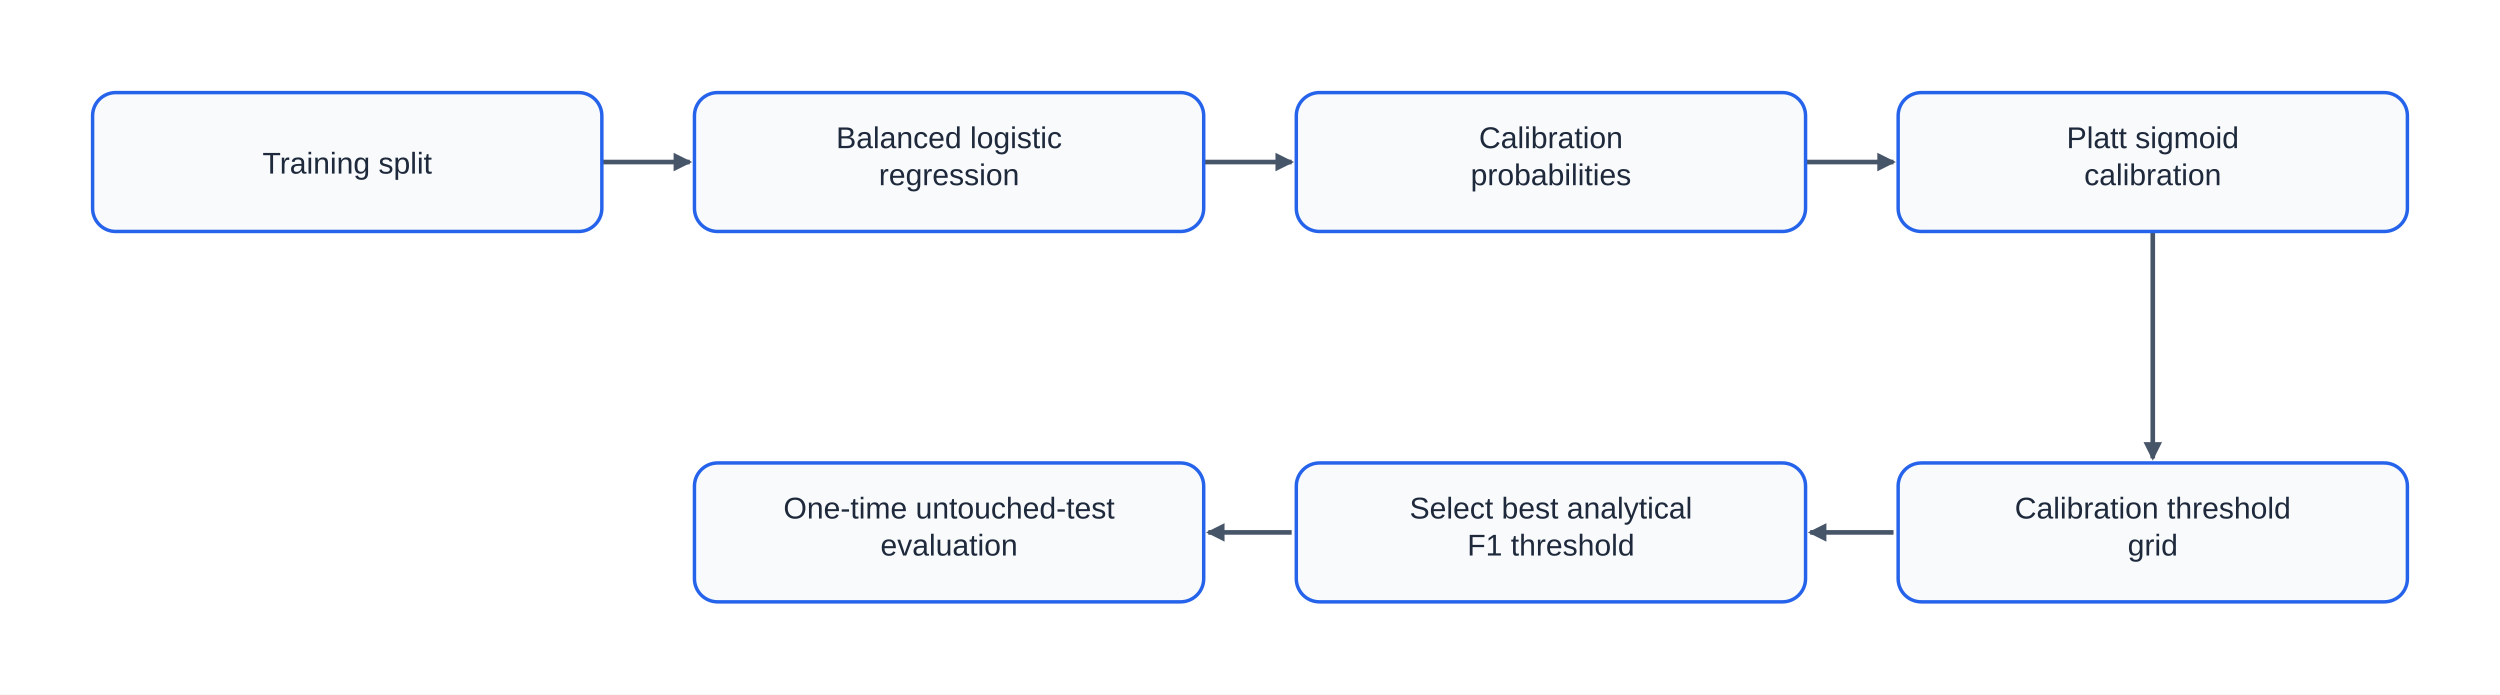
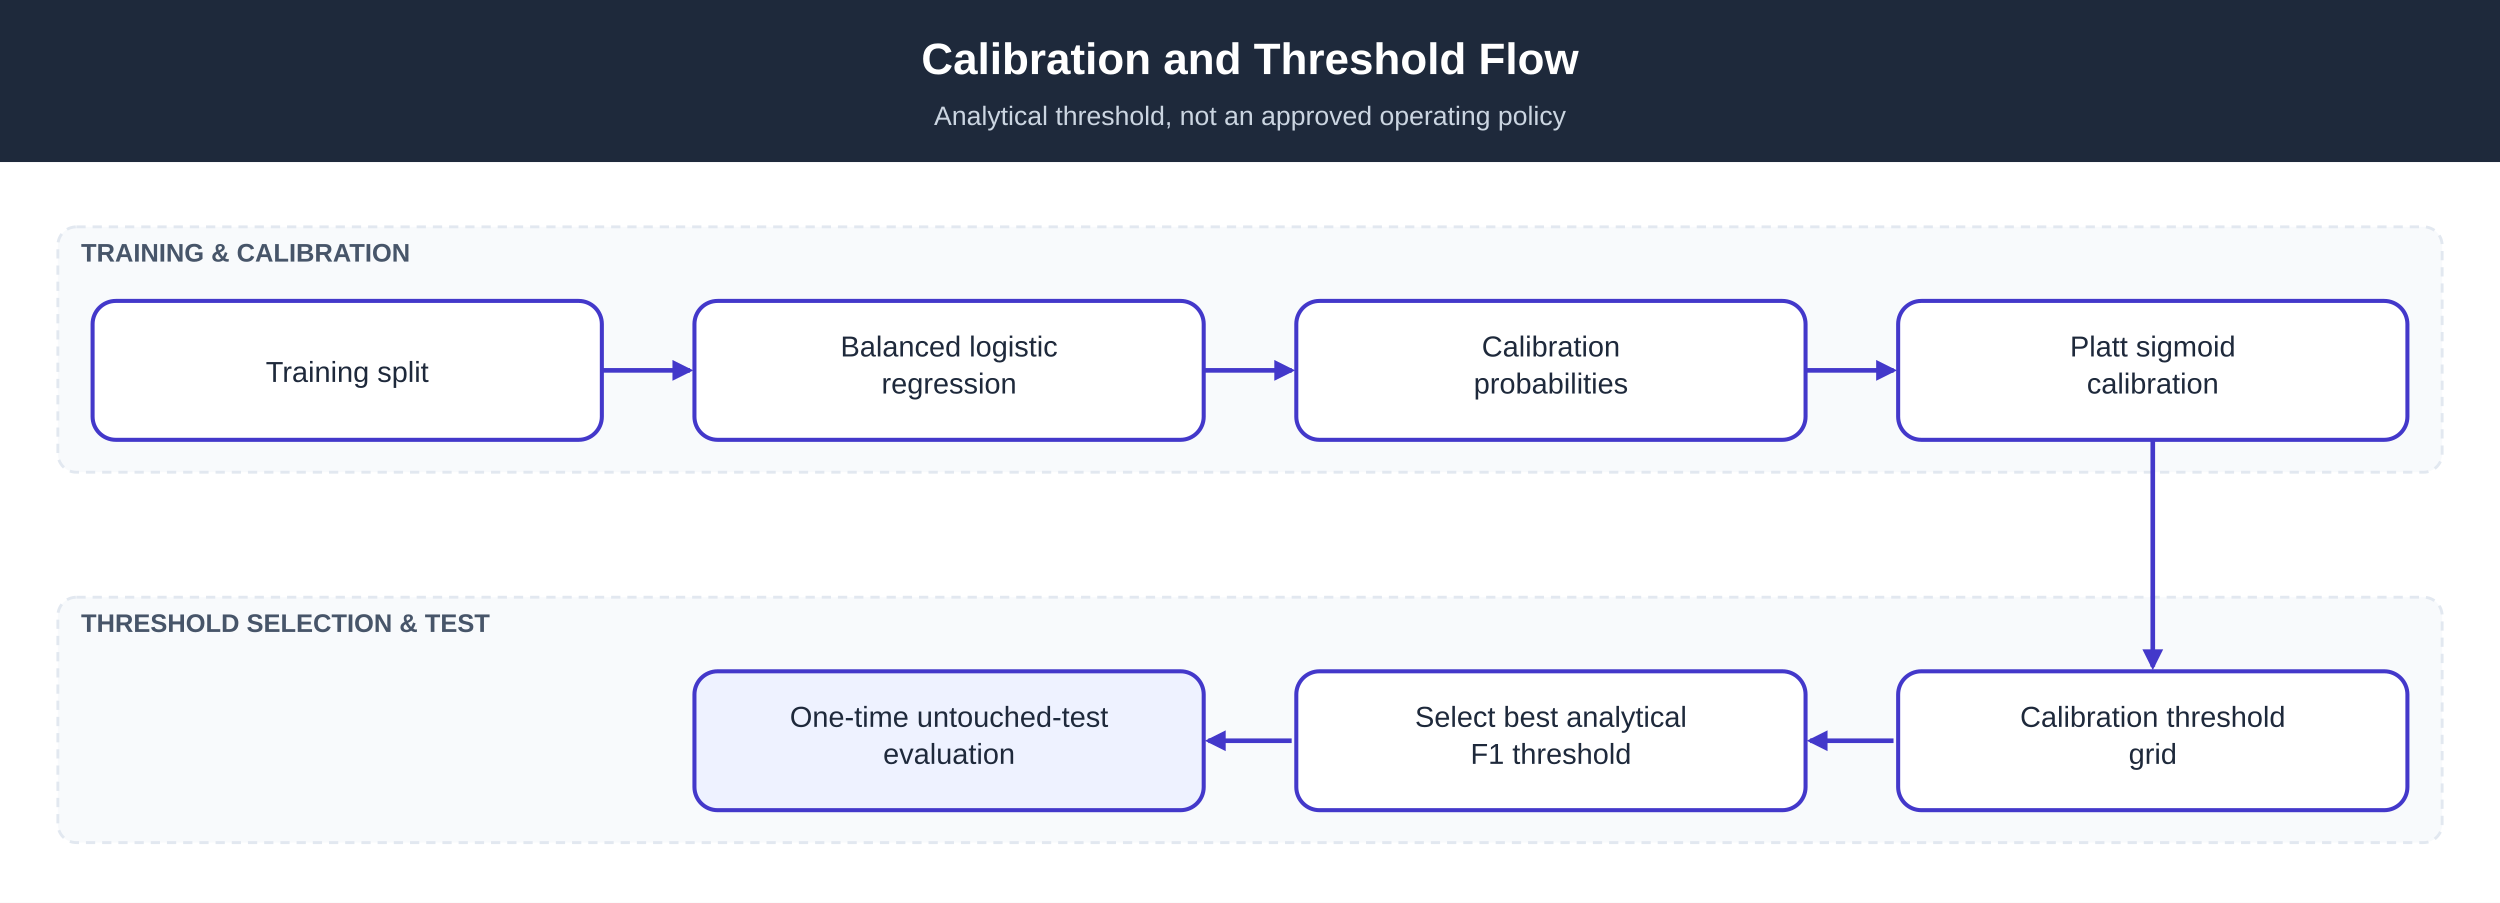
- <svg xmlns="http://www.w3.org/2000/svg" viewBox="0 0 1080 300" width="100%" role="img" aria-labelledby="svgTitle svgDesc">
+ <svg xmlns="http://www.w3.org/2000/svg" viewBox="0 0 1080 390" width="100%" role="img" aria-labelledby="svgTitle svgDesc">
  <defs>
-     <marker id="arrowhead" markerWidth="8" markerHeight="8" refX="7" refY="4" orient="auto" markerUnits="userSpaceOnUse">
-       <path d="M0,0 L8,4 L0,8 Z" fill="#475569" />
+     <marker id="arrow" markerWidth="9" markerHeight="9" refX="7.5" refY="4.5" orient="auto" markerUnits="userSpaceOnUse">
+       <path d="M0,0 L9,4.5 L0,9 Z" fill="#4338ca" />
    </marker>
  </defs>
  <style>
    .bg { fill:#ffffff; }
-     .node { fill:#f8fafc; stroke:#2563eb; stroke-width:1.5; }
-     .label { font-family: Arial, Helvetica, sans-serif; font-size:13px; fill:#1e293b; text-anchor:middle; }
-     .edge { stroke:#475569; stroke-width:2; fill:none; marker-end:url(#arrowhead); }
+     .titleBand { fill:#1e293b; }
+     .titleText { font-family: Arial, Helvetica, sans-serif; font-size:19px; font-weight:bold; fill:#ffffff; text-anchor:middle; }
+     .subtitleText { font-family: Arial, Helvetica, sans-serif; font-size:11.5px; fill:#cbd5e1; text-anchor:middle; }
+     .zone { fill:#f8fafc; stroke:#e2e8f0; stroke-width:1.25; stroke-dasharray:4,3; }
+     .zoneLabel { font-family: Arial, Helvetica, sans-serif; font-size:11px; font-weight:bold; fill:#475569; }
+     .nodeProcess { fill:#ffffff; stroke:#4338ca; stroke-width:1.75; }
+     .nodeProtected { fill:#eef2ff; stroke:#4338ca; stroke-width:1.75; }
+     .label { font-family: Arial, Helvetica, sans-serif; font-size:12.5px; fill:#1e293b; text-anchor:middle; }
+     .edge { stroke:#4338ca; stroke-width:2; fill:none; marker-end:url(#arrow); }
  </style>
-   <rect class="bg" x="0" y="0" width="1080" height="300" />
-   <line class="edge" x1="260" y1="70" x2="298" y2="70" />
-   <line class="edge" x1="520" y1="70" x2="558" y2="70" />
-   <line class="edge" x1="780" y1="70" x2="818" y2="70" />
-   <line class="edge" x1="930" y1="100" x2="930" y2="198" />
-   <line class="edge" x1="818" y1="230" x2="782" y2="230" />
-   <line class="edge" x1="558" y1="230" x2="522" y2="230" />
-   <rect class="node" x="40" y="40" width="220" height="60" rx="10" />
-   <text class="label" x="150" y="75">Training split</text>
-   <rect class="node" x="300" y="40" width="220" height="60" rx="10" />
-   <text class="label" x="410" y="64">Balanced logistic</text>
-   <text class="label" x="410" y="80">regression</text>
-   <rect class="node" x="560" y="40" width="220" height="60" rx="10" />
-   <text class="label" x="670" y="64">Calibration</text>
-   <text class="label" x="670" y="80">probabilities</text>
-   <rect class="node" x="820" y="40" width="220" height="60" rx="10" />
-   <text class="label" x="930" y="64">Platt sigmoid</text>
-   <text class="label" x="930" y="80">calibration</text>
-   <rect class="node" x="820" y="200" width="220" height="60" rx="10" />
-   <text class="label" x="930" y="224">Calibration threshold</text>
-   <text class="label" x="930" y="240">grid</text>
-   <rect class="node" x="560" y="200" width="220" height="60" rx="10" />
-   <text class="label" x="670" y="224">Select best analytical</text>
-   <text class="label" x="670" y="240">F1 threshold</text>
-   <rect class="node" x="300" y="200" width="220" height="60" rx="10" />
-   <text class="label" x="410" y="224">One-time untouched-test</text>
-   <text class="label" x="410" y="240">evaluation</text>
+   <rect class="bg" x="0" y="0" width="1080" height="390" />
+   <rect class="titleBand" x="0" y="0" width="1080" height="70" />
+   <text class="titleText" x="540" y="32">Calibration and Threshold Flow</text>
+   <text class="subtitleText" x="540" y="54">Analytical threshold, not an approved operating policy</text>
+   <rect class="zone" x="25" y="98" width="1030" height="106" rx="8" />
+   <text class="zoneLabel" x="35" y="113">TRAINING &amp; CALIBRATION</text>
+   <rect class="zone" x="25" y="258" width="1030" height="106" rx="8" />
+   <text class="zoneLabel" x="35" y="273">THRESHOLD SELECTION &amp; TEST</text>
+   <line class="edge" x1="260" y1="160" x2="298" y2="160" />
+   <line class="edge" x1="520" y1="160" x2="558" y2="160" />
+   <line class="edge" x1="780" y1="160" x2="818" y2="160" />
+   <line class="edge" x1="930" y1="190" x2="930" y2="288" />
+   <line class="edge" x1="818" y1="320" x2="782" y2="320" />
+   <line class="edge" x1="558" y1="320" x2="522" y2="320" />
+   <rect class="nodeProcess" x="40" y="130" width="220" height="60" rx="10" />
+   <text class="label" x="150" y="165">Training split</text>
+   <rect class="nodeProcess" x="300" y="130" width="220" height="60" rx="10" />
+   <text class="label" x="410" y="154">Balanced logistic</text>
+   <text class="label" x="410" y="170">regression</text>
+   <rect class="nodeProcess" x="560" y="130" width="220" height="60" rx="10" />
+   <text class="label" x="670" y="154">Calibration</text>
+   <text class="label" x="670" y="170">probabilities</text>
+   <rect class="nodeProcess" x="820" y="130" width="220" height="60" rx="10" />
+   <text class="label" x="930" y="154">Platt sigmoid</text>
+   <text class="label" x="930" y="170">calibration</text>
+   <rect class="nodeProcess" x="820" y="290" width="220" height="60" rx="10" />
+   <text class="label" x="930" y="314">Calibration threshold</text>
+   <text class="label" x="930" y="330">grid</text>
+   <rect class="nodeProcess" x="560" y="290" width="220" height="60" rx="10" />
+   <text class="label" x="670" y="314">Select best analytical</text>
+   <text class="label" x="670" y="330">F1 threshold</text>
+   <rect class="nodeProtected" x="300" y="290" width="220" height="60" rx="10" />
+   <text class="label" x="410" y="314">One-time untouched-test</text>
+   <text class="label" x="410" y="330">evaluation</text>
</svg>
